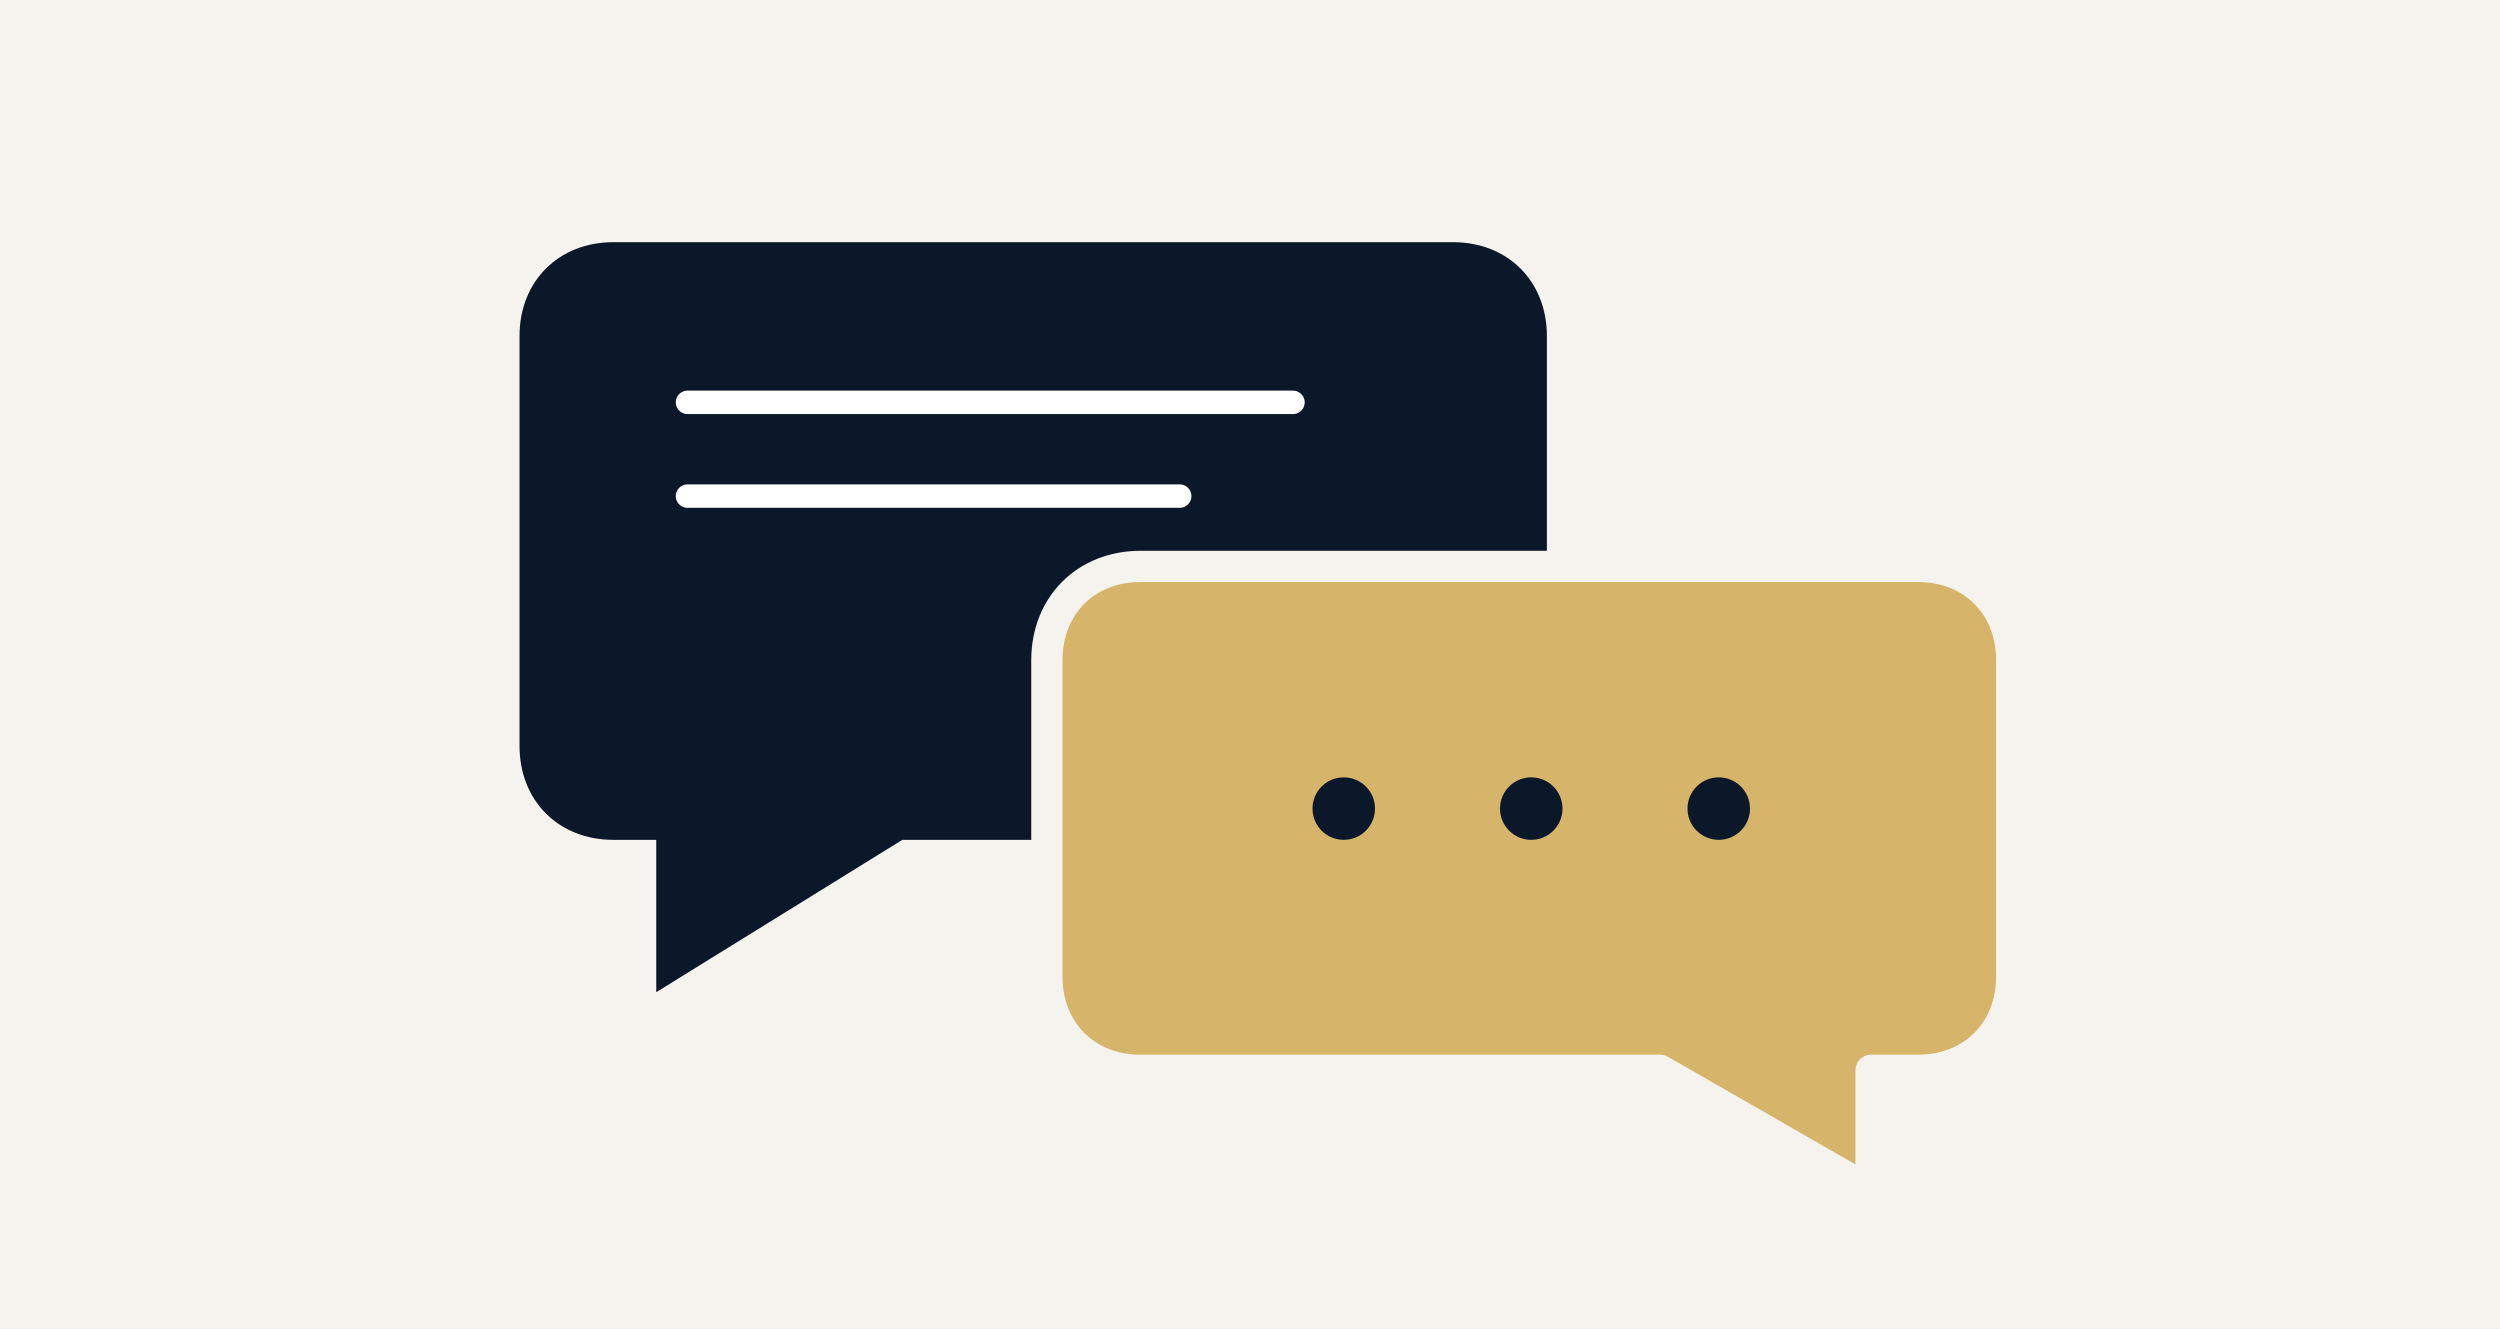
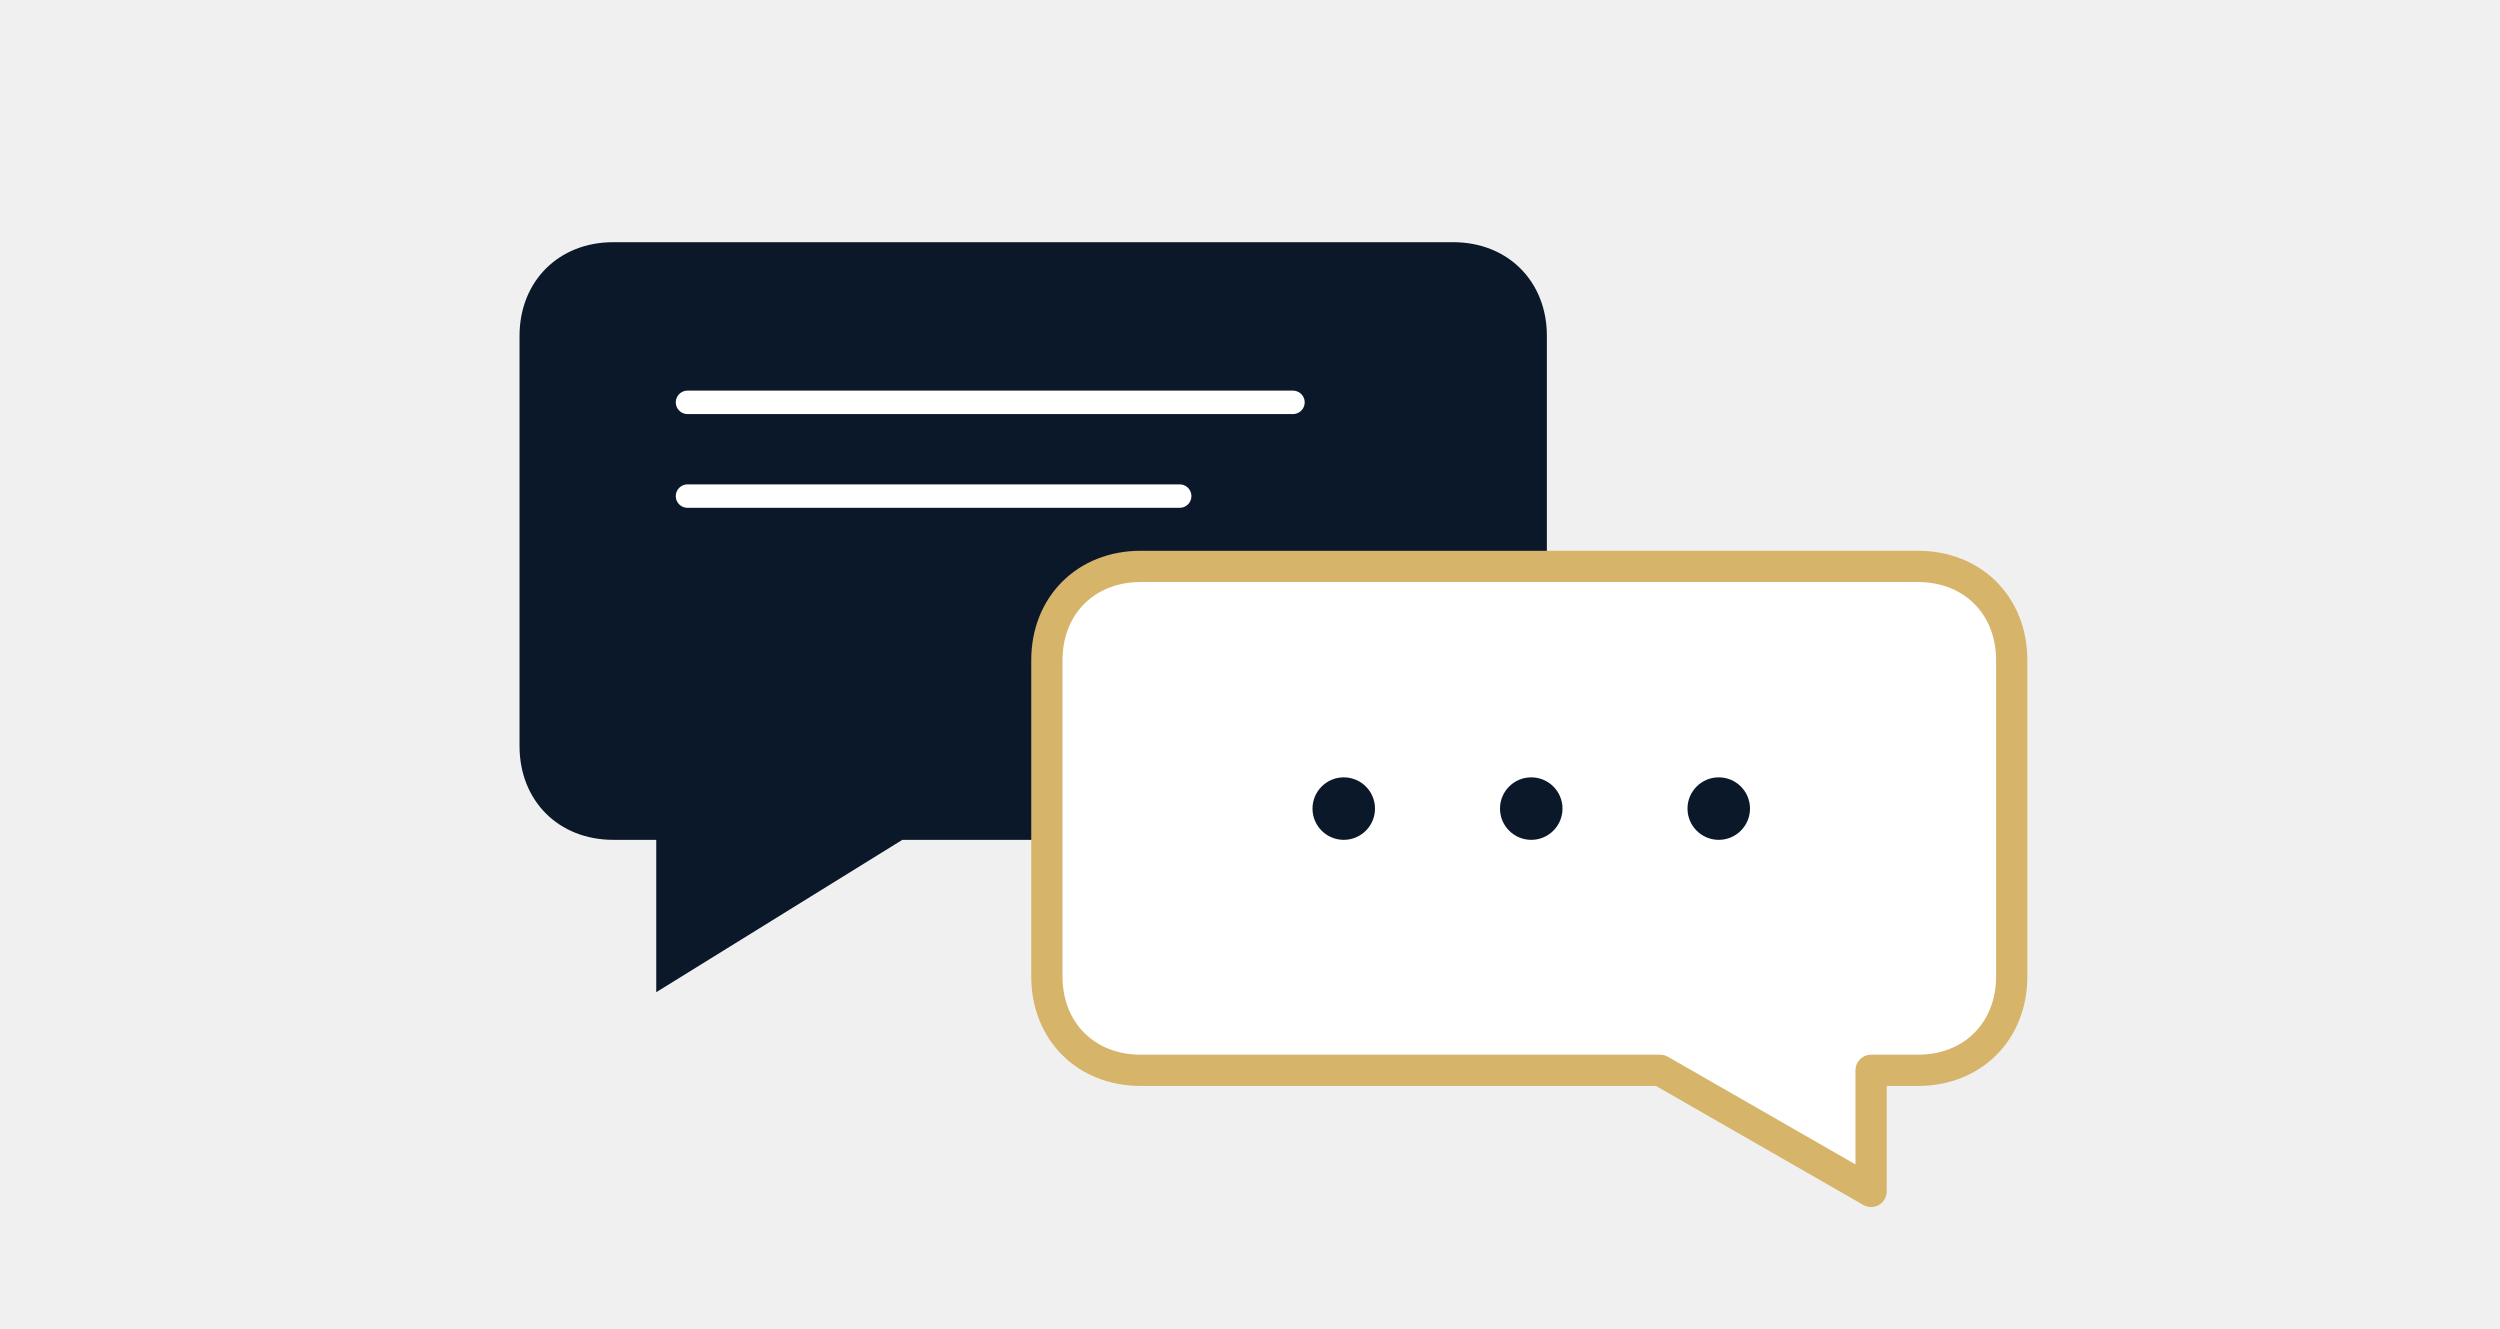
<svg xmlns="http://www.w3.org/2000/svg" width="640" height="340" viewBox="0 0 640 340" fill="none">
-   <rect width="640" height="340" fill="#F5F3ED" />
  <g stroke-linecap="round" stroke-linejoin="round">
    <path d="M157 62H372C386 62 396 72 396 86V191C396 205 386 215 372 215H231L168 254V215H157C143 215 133 205 133 191V86C133 72 143 62 157 62Z" fill="#0B182A" />
    <path d="M176 103H331M176 127H302" stroke="#FFFFFF" stroke-width="6" />
-     <path d="M292 145H491C505 145 515 155 515 169V250C515 264 505 274 491 274H479V305L425 274H292C278 274 268 264 268 250V169C268 155 278 145 292 145Z" fill="#D6B46A" stroke="#F5F3ED" stroke-width="8" />
+     <path d="M292 145H491C505 145 515 155 515 169V250C515 264 505 274 491 274H479V305L425 274H292C278 274 268 264 268 250V169C268 155 278 145 292 145Z" fill="#FFFFFF" stroke="#D6B46A" stroke-width="8" />
    <circle cx="344" cy="207" r="8" fill="#0B182A" />
    <circle cx="392" cy="207" r="8" fill="#0B182A" />
    <circle cx="440" cy="207" r="8" fill="#0B182A" />
  </g>
</svg>
